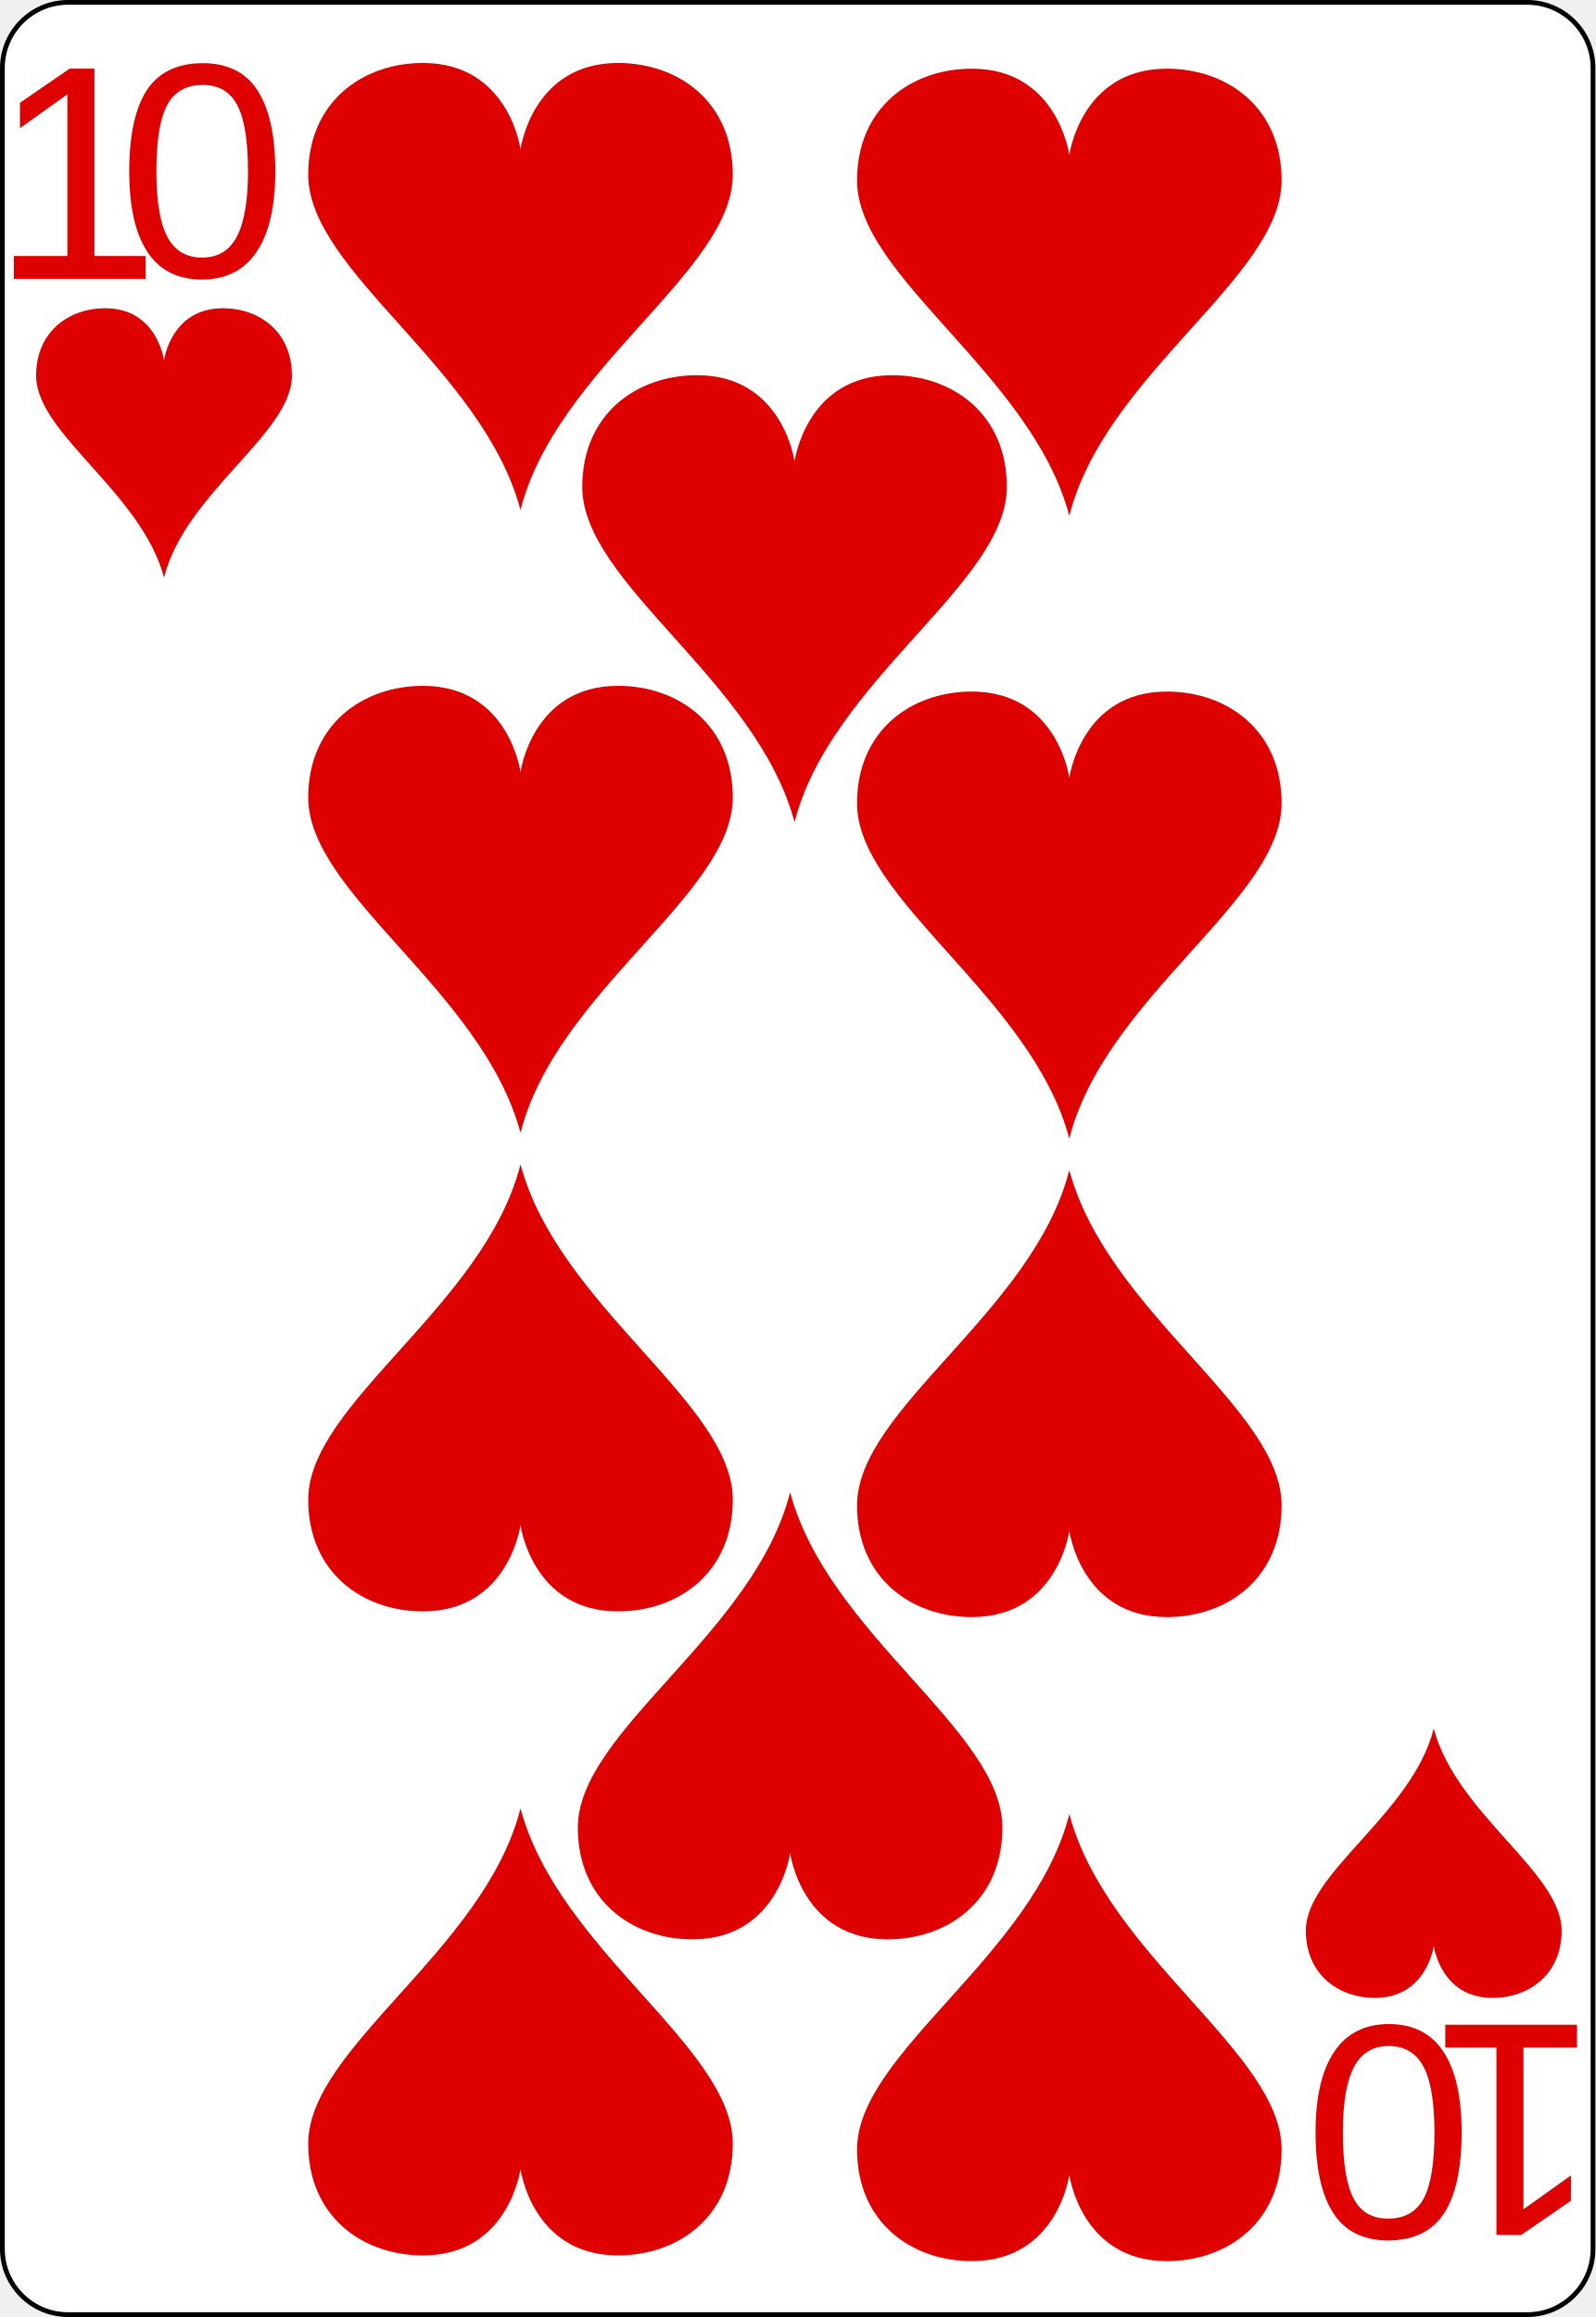
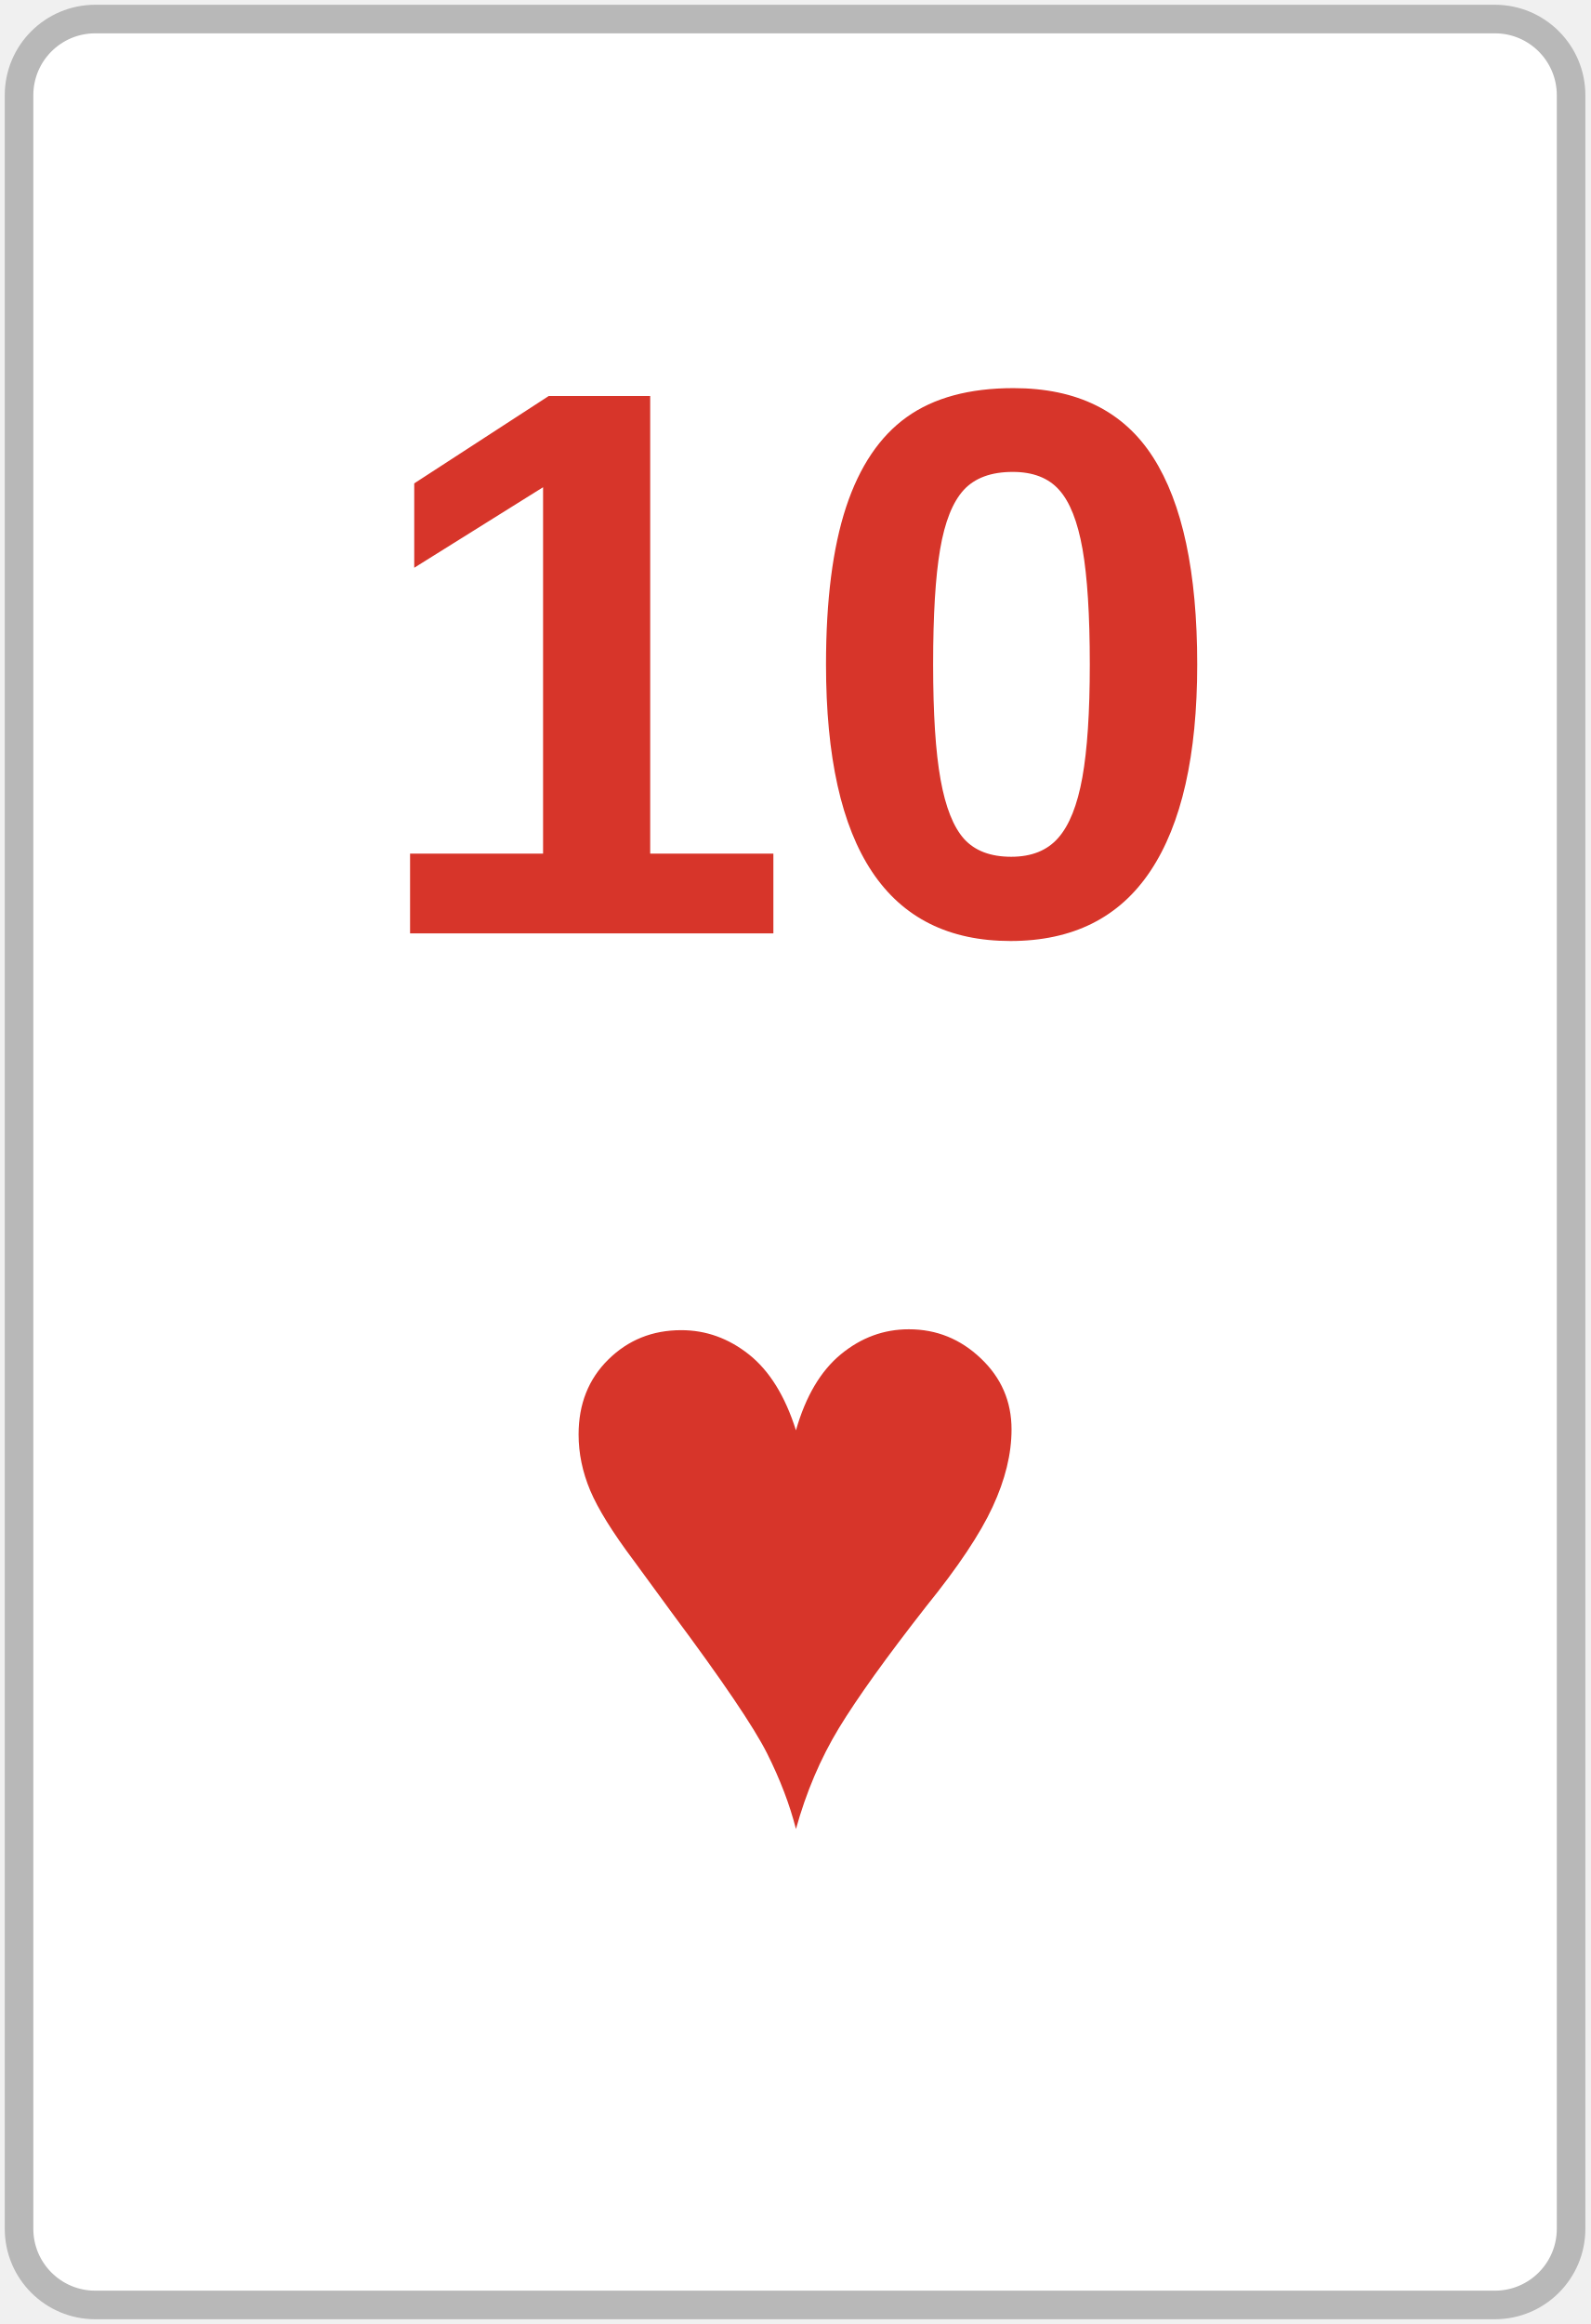
- <svg xmlns="http://www.w3.org/2000/svg" xmlns:xlink="http://www.w3.org/1999/xlink" width="167.087pt" height="242.667pt" viewBox="0 0 167.087 242.667" xml:space="preserve" id="svg2" version="1.1">
-   <defs id="defs41">
-     <radialGradient xlink:href="#linearGradient3773" id="radialGradient3781" cx="-0.158" cy="-8.835" fx="-0.158" fy="-8.835" r="8" gradientTransform="matrix(-1.584269,-0.02349808,0.03071979,-2.477574,-0.2485638,-26.71351)" gradientUnits="userSpaceOnUse" />
-     <linearGradient id="linearGradient3773">
-       <stop style="stop-color:#000000;stop-opacity:1;" offset="0" id="stop3775" />
-       <stop style="stop-color:#000000;stop-opacity:0.649;" offset="1" id="stop3777" />
-     </linearGradient>
-     <radialGradient xlink:href="#linearGradient3773" id="radialGradient3957" cx="-0.158" cy="-8.835" fx="-0.158" fy="-8.835" r="8" gradientTransform="matrix(-1.584269,-0.02349808,0.03071979,-2.477574,-0.2485638,-26.71351)" gradientUnits="userSpaceOnUse" />
-     <linearGradient id="linearGradient3959">
-       <stop style="stop-color:#000000;stop-opacity:1;" offset="0" id="stop3961" />
-       <stop style="stop-color:#000000;stop-opacity:0.649;" offset="1" id="stop3963" />
-     </linearGradient>
-     <radialGradient r="81.903" fy="509.476" fx="168.025" cy="509.476" cx="168.025" gradientTransform="matrix(1.25656,-0.7774064,0.3366382,0.5361257,-221.2021,359.2426)" gradientUnits="userSpaceOnUse" id="radialGradient3975" xlink:href="#linearGradient3784-4" />
-     <linearGradient id="linearGradient3784-4">
-       <stop style="stop-color:#ffffff;stop-opacity:0.435;" offset="0" id="stop3786-8" />
-       <stop style="stop-color:#000000;stop-opacity:0;" offset="1" id="stop3788-6" />
-     </linearGradient>
-     <radialGradient xlink:href="#linearGradient3784-4-5" id="radialGradient3929" gradientUnits="userSpaceOnUse" gradientTransform="matrix(1.25656,-0.7774064,0.3366382,0.5361257,-221.2021,359.2426)" cx="168.025" cy="509.476" fx="168.025" fy="509.476" r="81.903" />
-     <linearGradient id="linearGradient3784-4-5">
-       <stop style="stop-color:#ffffff;stop-opacity:0.489;" offset="0" id="stop3786-8-0" />
-       <stop style="stop-color:#000000;stop-opacity:0;" offset="1" id="stop3788-6-3" />
-     </linearGradient>
-     <radialGradient xlink:href="#linearGradient3784-4-1" id="radialGradient3927" gradientUnits="userSpaceOnUse" gradientTransform="matrix(1.25656,-0.7774064,0.3366382,0.5361257,-221.2021,359.2426)" cx="168.025" cy="509.476" fx="168.025" fy="509.476" r="81.903" />
-     <linearGradient id="linearGradient3784-4-1">
-       <stop style="stop-color:#ffffff;stop-opacity:0.237;" offset="0" id="stop3786-8-03" />
-       <stop style="stop-color:#000000;stop-opacity:0;" offset="1" id="stop3788-6-6" />
-     </linearGradient>
-     <radialGradient xlink:href="#linearGradient3768" id="radialGradient3776" cx="-0.206" cy="-4.579" fx="-0.206" fy="-4.579" r="8" gradientTransform="matrix(-1,0,0,-1.720176,-0.4120407,-13.02719)" gradientUnits="userSpaceOnUse" />
-     <linearGradient id="linearGradient3768">
-       <stop style="stop-color:#df0000;stop-opacity:1;" offset="0" id="stop3770" />
-       <stop style="stop-color:#df0000;stop-opacity:0.672;" offset="1" id="stop3772" />
-     </linearGradient>
-     <radialGradient r="81.903" fy="511.223" fx="171.487" cy="511.223" cx="171.487" gradientTransform="matrix(1.152989,-0.6739155,0.3948202,0.6754904,-233.6326,270.4008)" gradientUnits="userSpaceOnUse" id="radialGradient4013" xlink:href="#linearGradient3784-4-6" />
-     <linearGradient id="linearGradient3784-4-6">
-       <stop style="stop-color:#ffffff;stop-opacity:0.313;" offset="0" id="stop3786-8-8" />
-       <stop style="stop-color:#000000;stop-opacity:0;" offset="1" id="stop3788-6-8" />
-     </linearGradient>
-     <radialGradient r="81.903" fy="492.632" fx="159.354" cy="492.632" cx="159.354" gradientTransform="matrix(1.089478,-0.715138,0.4464527,0.6562658,-244.9333,290.9185)" gradientUnits="userSpaceOnUse" id="radialGradient4013-8" xlink:href="#linearGradient3784-4-2" />
-     <linearGradient id="linearGradient3784-4-2">
-       <stop style="stop-color:#ffffff;stop-opacity:0.29;" offset="0" id="stop3786-8-1" />
-       <stop style="stop-color:#000000;stop-opacity:0;" offset="1" id="stop3788-6-5" />
-     </linearGradient>
-     <radialGradient r="81.903" fy="492.632" fx="159.354" cy="492.632" cx="159.354" gradientTransform="matrix(1.089478,-0.715138,0.4464527,0.6562658,-244.9333,290.9185)" gradientUnits="userSpaceOnUse" id="radialGradient3073" xlink:href="#linearGradient3784-4-2" />
-   </defs>
-   <g id="Layer_x0020_1" style="fill-rule:nonzero;clip-rule:nonzero;stroke:#000000;stroke-miterlimit:4;">
-     <path style="fill:#FFFFFF;stroke-width:0.5;" d="M166.837,235.548c0,3.777-3.087,6.869-6.871,6.869H7.111c-3.775,0-6.861-3.092-6.861-6.869V7.12C0.25,3.343,3.336,0.25,7.111,0.25h152.855    c3.784,0,6.871,3.093,6.871,6.87v228.428z" id="path5" />
-     <g style="stroke:none;" id="g7">
-       <g id="g9">
- 				
- 			</g>
-     </g>
-     <g id="g15">
- 			
- 		</g>
-     <g id="g19">
- 			
- 		</g>
-     <g style="stroke:none;" id="g23">
-       <g id="g25">
- 				
- 			</g>
-     </g>
-     <g style="stroke:none;" id="g31">
-       <g id="g33">
- 				
- 			</g>
-     </g>
-   </g>
-   <text xml:space="preserve" style="font-size:32px;font-style:normal;font-weight:normal;line-height:125%;letter-spacing:0px;word-spacing:0px;fill:#df0000;fill-opacity:1;stroke:none;font-family:Bitstream Vera Sans" x="-0.987" y="29.203" id="text3788">
-     <tspan id="tspan3790" x="-0.987" y="29.203" style="font-style:normal;font-variant:normal;font-weight:normal;font-stretch:normal;fill:#df0000;fill-opacity:1;font-family:Arial;-inkscape-font-specification:Arial">1</tspan>
-   </text>
-   <g transform="matrix(1.674307,0,0,1.566992,17.17751,46.38532)" id="layer1-9-6" style="fill:#df0000;fill-opacity:1">
-     <path style="fill:#df0000;fill-opacity:1" id="hl-8" d="M 3.676,-9 C 0.433,-9 0,-5.523 0,-5.523 0,-5.523 -0.433,-9 -3.676,-9 -5.946,-9 -8,-7.441 -8,-4.5 -8,-0.614 -1.421,3.294 0,9 1.352,3.299 8,-0.614 8,-4.5 8,-7.441 5.946,-9 3.676,-9 z" />
-   </g>
-   <g transform="matrix(-1.674307,0,0,-1.566992,150.156,195.1431)" id="layer1-9-6-5" style="fill:#df0000;fill-opacity:1">
-     <path style="fill:#df0000;fill-opacity:1" id="hl-8-1" d="M 3.676,-9 C 0.433,-9 0,-5.523 0,-5.523 0,-5.523 -0.433,-9 -3.676,-9 -5.946,-9 -8,-7.441 -8,-4.5 -8,-0.614 -1.421,3.294 0,9 1.352,3.299 8,-0.614 8,-4.5 8,-7.441 5.946,-9 3.676,-9 z" />
-   </g>
-   <g transform="matrix(2.779008,0,0,2.600887,54.51227,30.00377)" id="layer1-9-6-8" style="fill:#df0000;fill-opacity:1">
-     <path style="fill:#df0000;fill-opacity:1" id="hl-8-8" d="M 3.676,-9 C 0.433,-9 0,-5.523 0,-5.523 0,-5.523 -0.433,-9 -3.676,-9 -5.946,-9 -8,-7.441 -8,-4.5 -8,-0.614 -1.421,3.294 0,9 1.352,3.299 8,-0.614 8,-4.5 8,-7.441 5.946,-9 3.676,-9 z" />
-   </g>
-   <g transform="matrix(-2.779008,0,0,-2.600887,54.51227,212.8062)" id="layer1-9-6-8-9" style="fill:#df0000;fill-opacity:1">
-     <path style="fill:#df0000;fill-opacity:1" id="hl-8-8-5" d="M 3.676,-9 C 0.433,-9 0,-5.523 0,-5.523 0,-5.523 -0.433,-9 -3.676,-9 -5.946,-9 -8,-7.441 -8,-4.5 -8,-0.614 -1.421,3.294 0,9 1.352,3.299 8,-0.614 8,-4.5 8,-7.441 5.946,-9 3.676,-9 z" />
-   </g>
-   <g transform="matrix(2.779008,0,0,2.600887,54.51227,95.23862)" id="layer1-9-6-8-8" style="fill:#df0000;fill-opacity:1">
-     <path style="fill:#df0000;fill-opacity:1" id="hl-8-8-8" d="M 3.676,-9 C 0.433,-9 0,-5.523 0,-5.523 0,-5.523 -0.433,-9 -3.676,-9 -5.946,-9 -8,-7.441 -8,-4.5 -8,-0.614 -1.421,3.294 0,9 1.352,3.299 8,-0.614 8,-4.5 8,-7.441 5.946,-9 3.676,-9 z" />
-   </g>
-   <g transform="matrix(-2.779008,0,0,-2.600887,54.51227,145.356)" id="layer1-9-6-8-884-8" style="fill:#df0000;fill-opacity:1">
-     <path style="fill:#df0000;fill-opacity:1" id="hl-8-8-3-8" d="M 3.676,-9 C 0.433,-9 0,-5.523 0,-5.523 0,-5.523 -0.433,-9 -3.676,-9 -5.946,-9 -8,-7.441 -8,-4.5 -8,-0.614 -1.421,3.294 0,9 1.352,3.299 8,-0.614 8,-4.5 8,-7.441 5.946,-9 3.676,-9 z" />
-   </g>
-   <g transform="matrix(2.779008,0,0,2.600887,111.9909,30.60254)" id="layer1-9-6-8-7" style="fill:#df0000;fill-opacity:1">
-     <path style="fill:#df0000;fill-opacity:1" id="hl-8-8-1" d="M 3.676,-9 C 0.433,-9 0,-5.523 0,-5.523 0,-5.523 -0.433,-9 -3.676,-9 -5.946,-9 -8,-7.441 -8,-4.5 -8,-0.614 -1.421,3.294 0,9 1.352,3.299 8,-0.614 8,-4.5 8,-7.441 5.946,-9 3.676,-9 z" />
-   </g>
-   <g transform="matrix(-2.779008,0,0,-2.600887,111.9909,213.4049)" id="layer1-9-6-8-9-7" style="fill:#df0000;fill-opacity:1">
-     <path style="fill:#df0000;fill-opacity:1" id="hl-8-8-5-2" d="M 3.676,-9 C 0.433,-9 0,-5.523 0,-5.523 0,-5.523 -0.433,-9 -3.676,-9 -5.946,-9 -8,-7.441 -8,-4.5 -8,-0.614 -1.421,3.294 0,9 1.352,3.299 8,-0.614 8,-4.5 8,-7.441 5.946,-9 3.676,-9 z" />
-   </g>
-   <g transform="matrix(2.779008,0,0,2.600887,111.9909,95.8374)" id="layer1-9-6-8-8-7" style="fill:#df0000;fill-opacity:1">
-     <path style="fill:#df0000;fill-opacity:1" id="hl-8-8-8-2" d="M 3.676,-9 C 0.433,-9 0,-5.523 0,-5.523 0,-5.523 -0.433,-9 -3.676,-9 -5.946,-9 -8,-7.441 -8,-4.5 -8,-0.614 -1.421,3.294 0,9 1.352,3.299 8,-0.614 8,-4.5 8,-7.441 5.946,-9 3.676,-9 z" />
-   </g>
-   <g transform="matrix(-2.779008,0,0,-2.600887,111.9909,145.9548)" id="layer1-9-6-8-884-8-2" style="fill:#df0000;fill-opacity:1">
-     <path style="fill:#df0000;fill-opacity:1" id="hl-8-8-3-8-6" d="M 3.676,-9 C 0.433,-9 0,-5.523 0,-5.523 0,-5.523 -0.433,-9 -3.676,-9 -5.946,-9 -8,-7.441 -8,-4.5 -8,-0.614 -1.421,3.294 0,9 1.352,3.299 8,-0.614 8,-4.5 8,-7.441 5.946,-9 3.676,-9 z" />
-   </g>
-   <g transform="matrix(2.779008,0,0,2.600887,83.21339,62.70455)" id="layer1-9-6-8-91" style="fill:#df0000;fill-opacity:1">
-     <path style="fill:#df0000;fill-opacity:1" id="hl-8-8-7" d="M 3.676,-9 C 0.433,-9 0,-5.523 0,-5.523 0,-5.523 -0.433,-9 -3.676,-9 -5.946,-9 -8,-7.441 -8,-4.5 -8,-0.614 -1.421,3.294 0,9 1.352,3.299 8,-0.614 8,-4.5 8,-7.441 5.946,-9 3.676,-9 z" />
-   </g>
-   <g transform="matrix(-2.779008,0,0,-2.600887,82.74851,179.7029)" id="layer1-9-6-8-9-6" style="fill:#df0000;fill-opacity:1">
-     <path style="fill:#df0000;fill-opacity:1" id="hl-8-8-5-8" d="M 3.676,-9 C 0.433,-9 0,-5.523 0,-5.523 0,-5.523 -0.433,-9 -3.676,-9 -5.946,-9 -8,-7.441 -8,-4.5 -8,-0.614 -1.421,3.294 0,9 1.352,3.299 8,-0.614 8,-4.5 8,-7.441 5.946,-9 3.676,-9 z" />
-   </g>
-   <text xml:space="preserve" style="font-size:32px;font-style:normal;font-weight:normal;line-height:125%;letter-spacing:0px;word-spacing:0px;fill:#df0000;fill-opacity:1;stroke:none;font-family:Bitstream Vera Sans" x="12.287" y="28.96" id="text3788-43">
-     <tspan id="tspan3790-1" x="12.287" y="28.96" style="font-style:normal;font-variant:normal;font-weight:normal;font-stretch:normal;fill:#df0000;fill-opacity:1;font-family:Arial;-inkscape-font-specification:Arial">0</tspan>
-   </text>
-   <text xml:space="preserve" style="font-size:32px;font-style:normal;font-weight:normal;line-height:125%;letter-spacing:0px;word-spacing:0px;fill:#df0000;fill-opacity:1;stroke:none;font-family:Bitstream Vera Sans" x="-167.598" y="-212.06" id="text3788-7" transform="scale(-1,-1)">
-     <tspan id="tspan3790-5" x="-167.598" y="-212.06" style="font-style:normal;font-variant:normal;font-weight:normal;font-stretch:normal;fill:#df0000;fill-opacity:1;font-family:Arial;-inkscape-font-specification:Arial">1</tspan>
-   </text>
-   <text xml:space="preserve" style="font-size:32px;font-style:normal;font-weight:normal;line-height:125%;letter-spacing:0px;word-spacing:0px;fill:#df0000;fill-opacity:1;stroke:none;font-family:Bitstream Vera Sans" x="-154.324" y="-212.302" id="text3788-43-8" transform="scale(-1,-1)">
-     <tspan id="tspan3790-1-7" x="-154.324" y="-212.302" style="font-style:normal;font-variant:normal;font-weight:normal;font-stretch:normal;fill:#df0000;fill-opacity:1;font-family:Arial;-inkscape-font-specification:Arial">0</tspan>
-   </text>
+ <svg xmlns="http://www.w3.org/2000/svg" width="167" height="244" viewBox="0 0 167 244">
+   <rect x="2" y="2" width="163" height="240" rx="8" ry="8" fill="#ffffff" stroke="#b8b8b8" stroke-width="3" />
+   <text x="83.5" y="98" text-anchor="middle" font-family="Arial, Helvetica, sans-serif" font-size="82" font-weight="700" fill="#d7352a">10</text>
+   <text x="83.5" y="191" text-anchor="middle" font-family="Arial, Helvetica, sans-serif" font-size="92" font-weight="700" fill="#d7352a">♥</text>
</svg>
